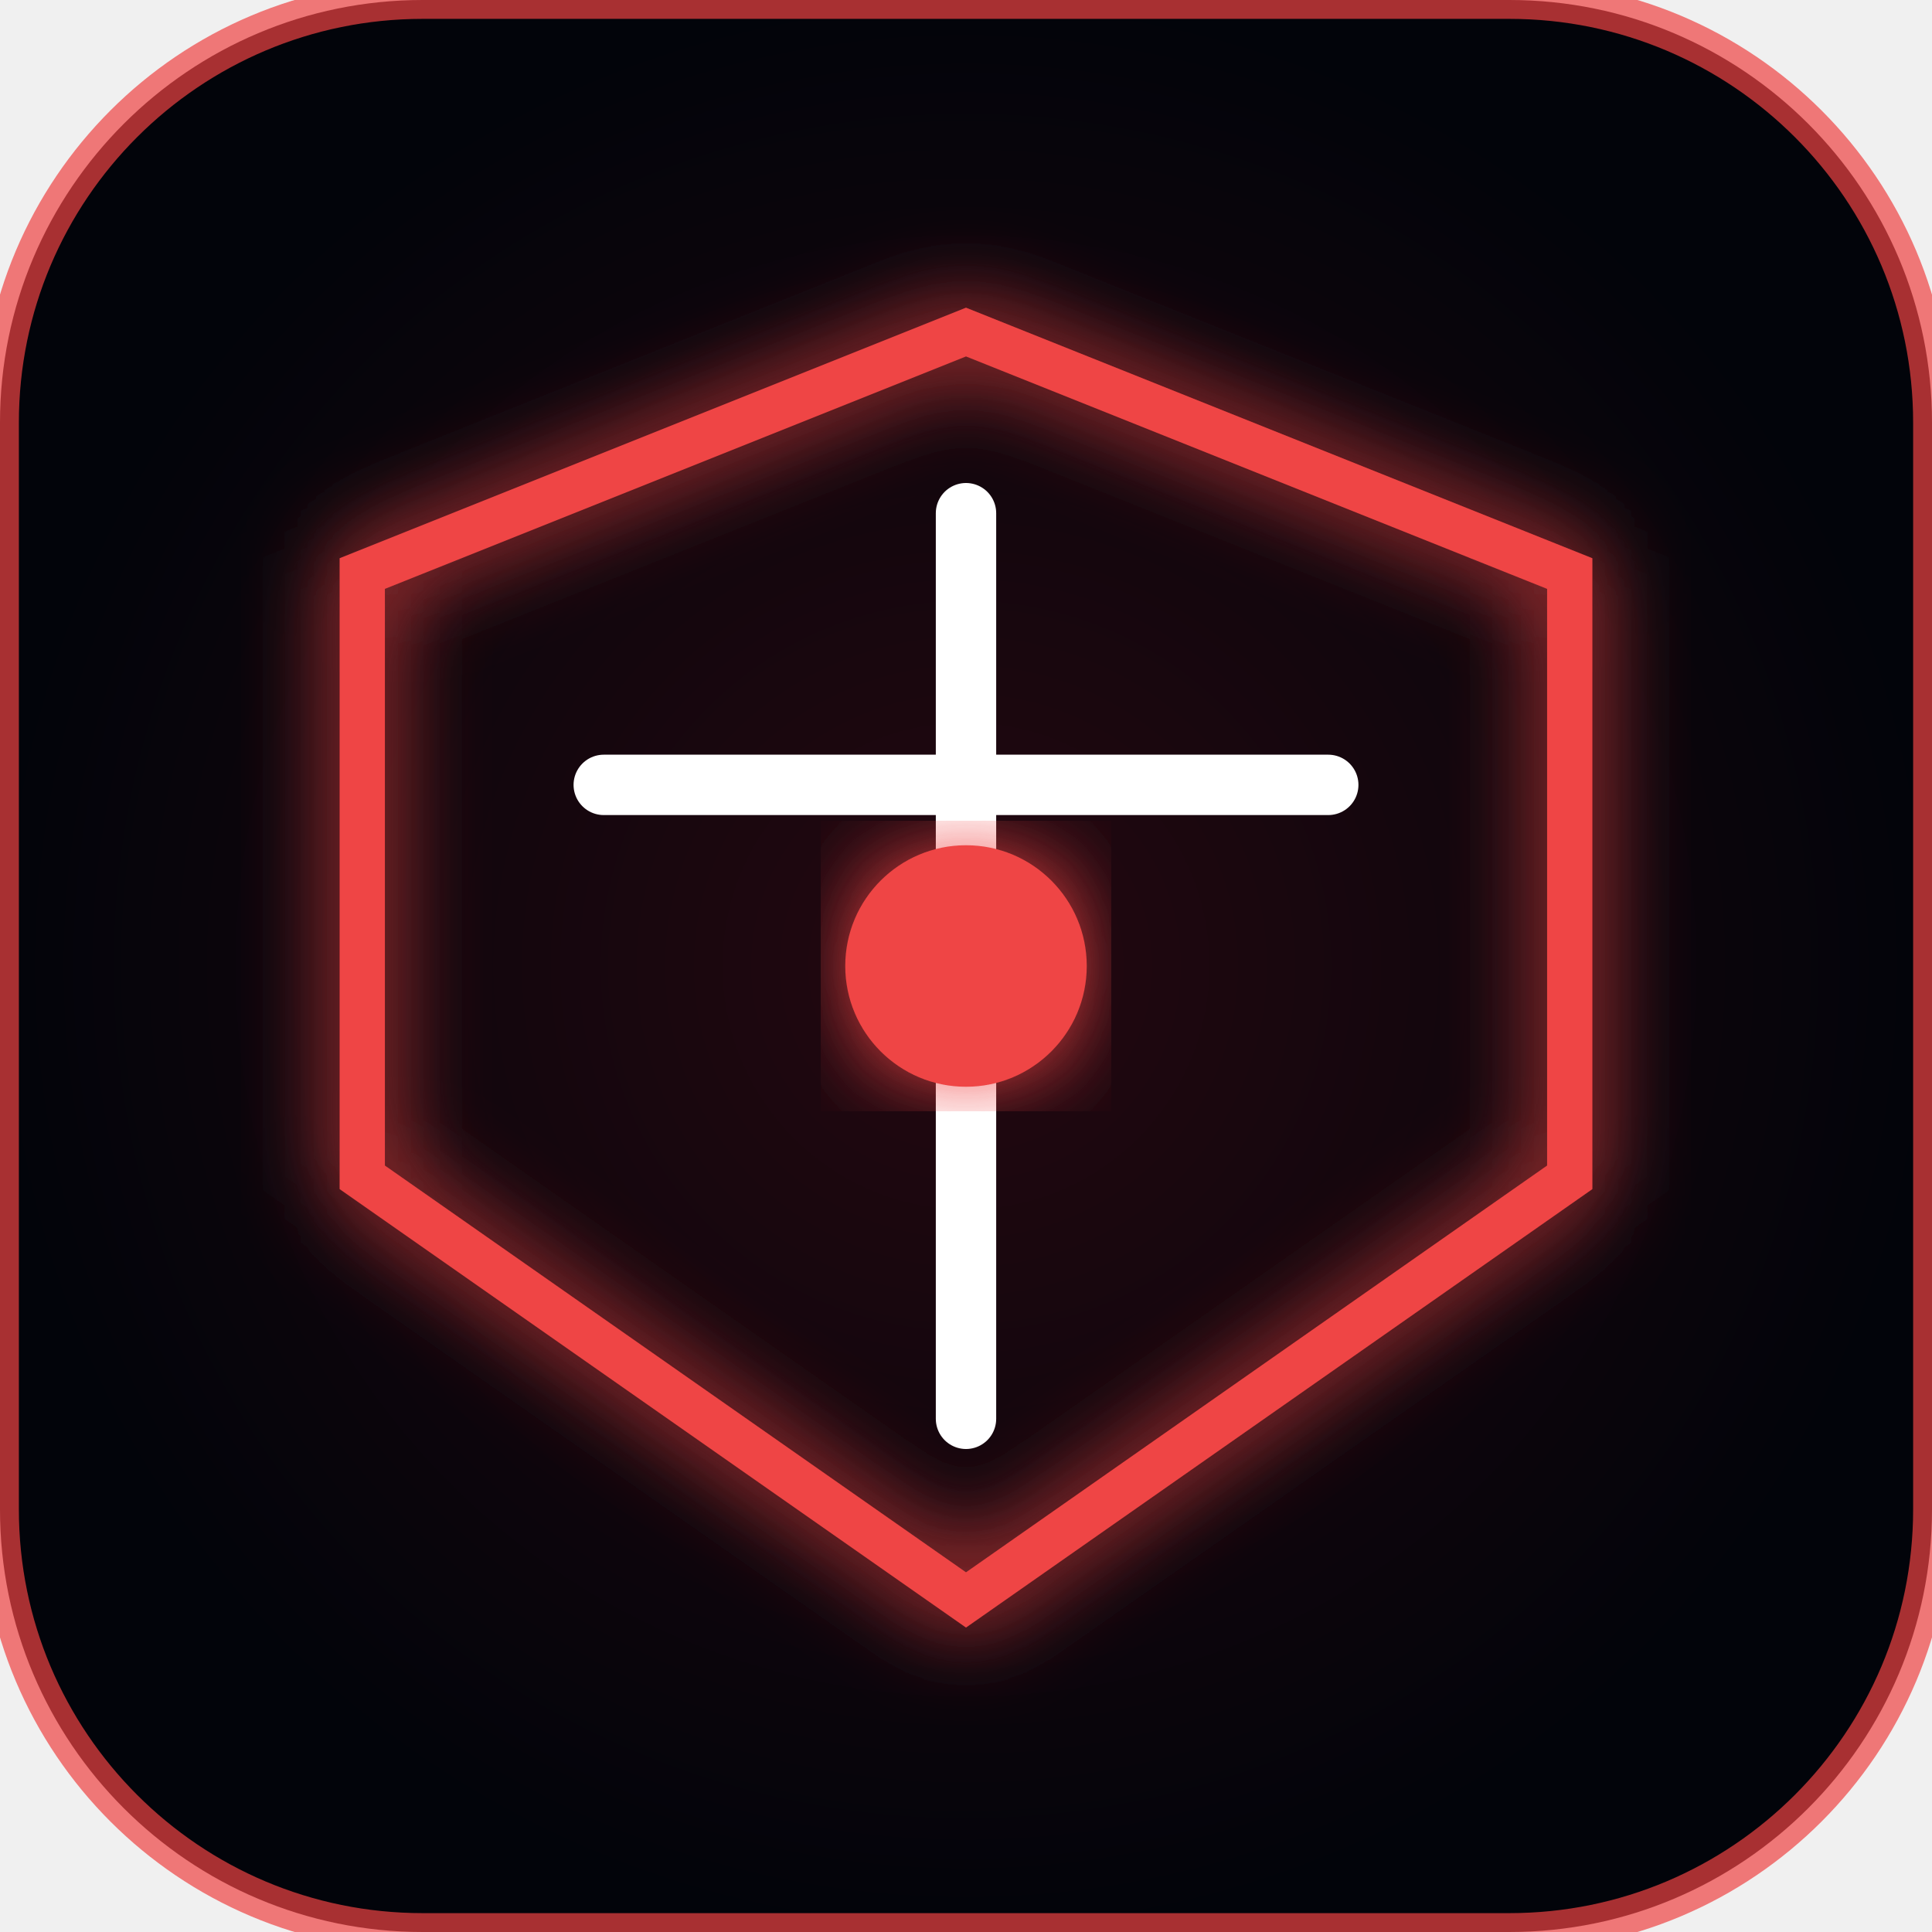
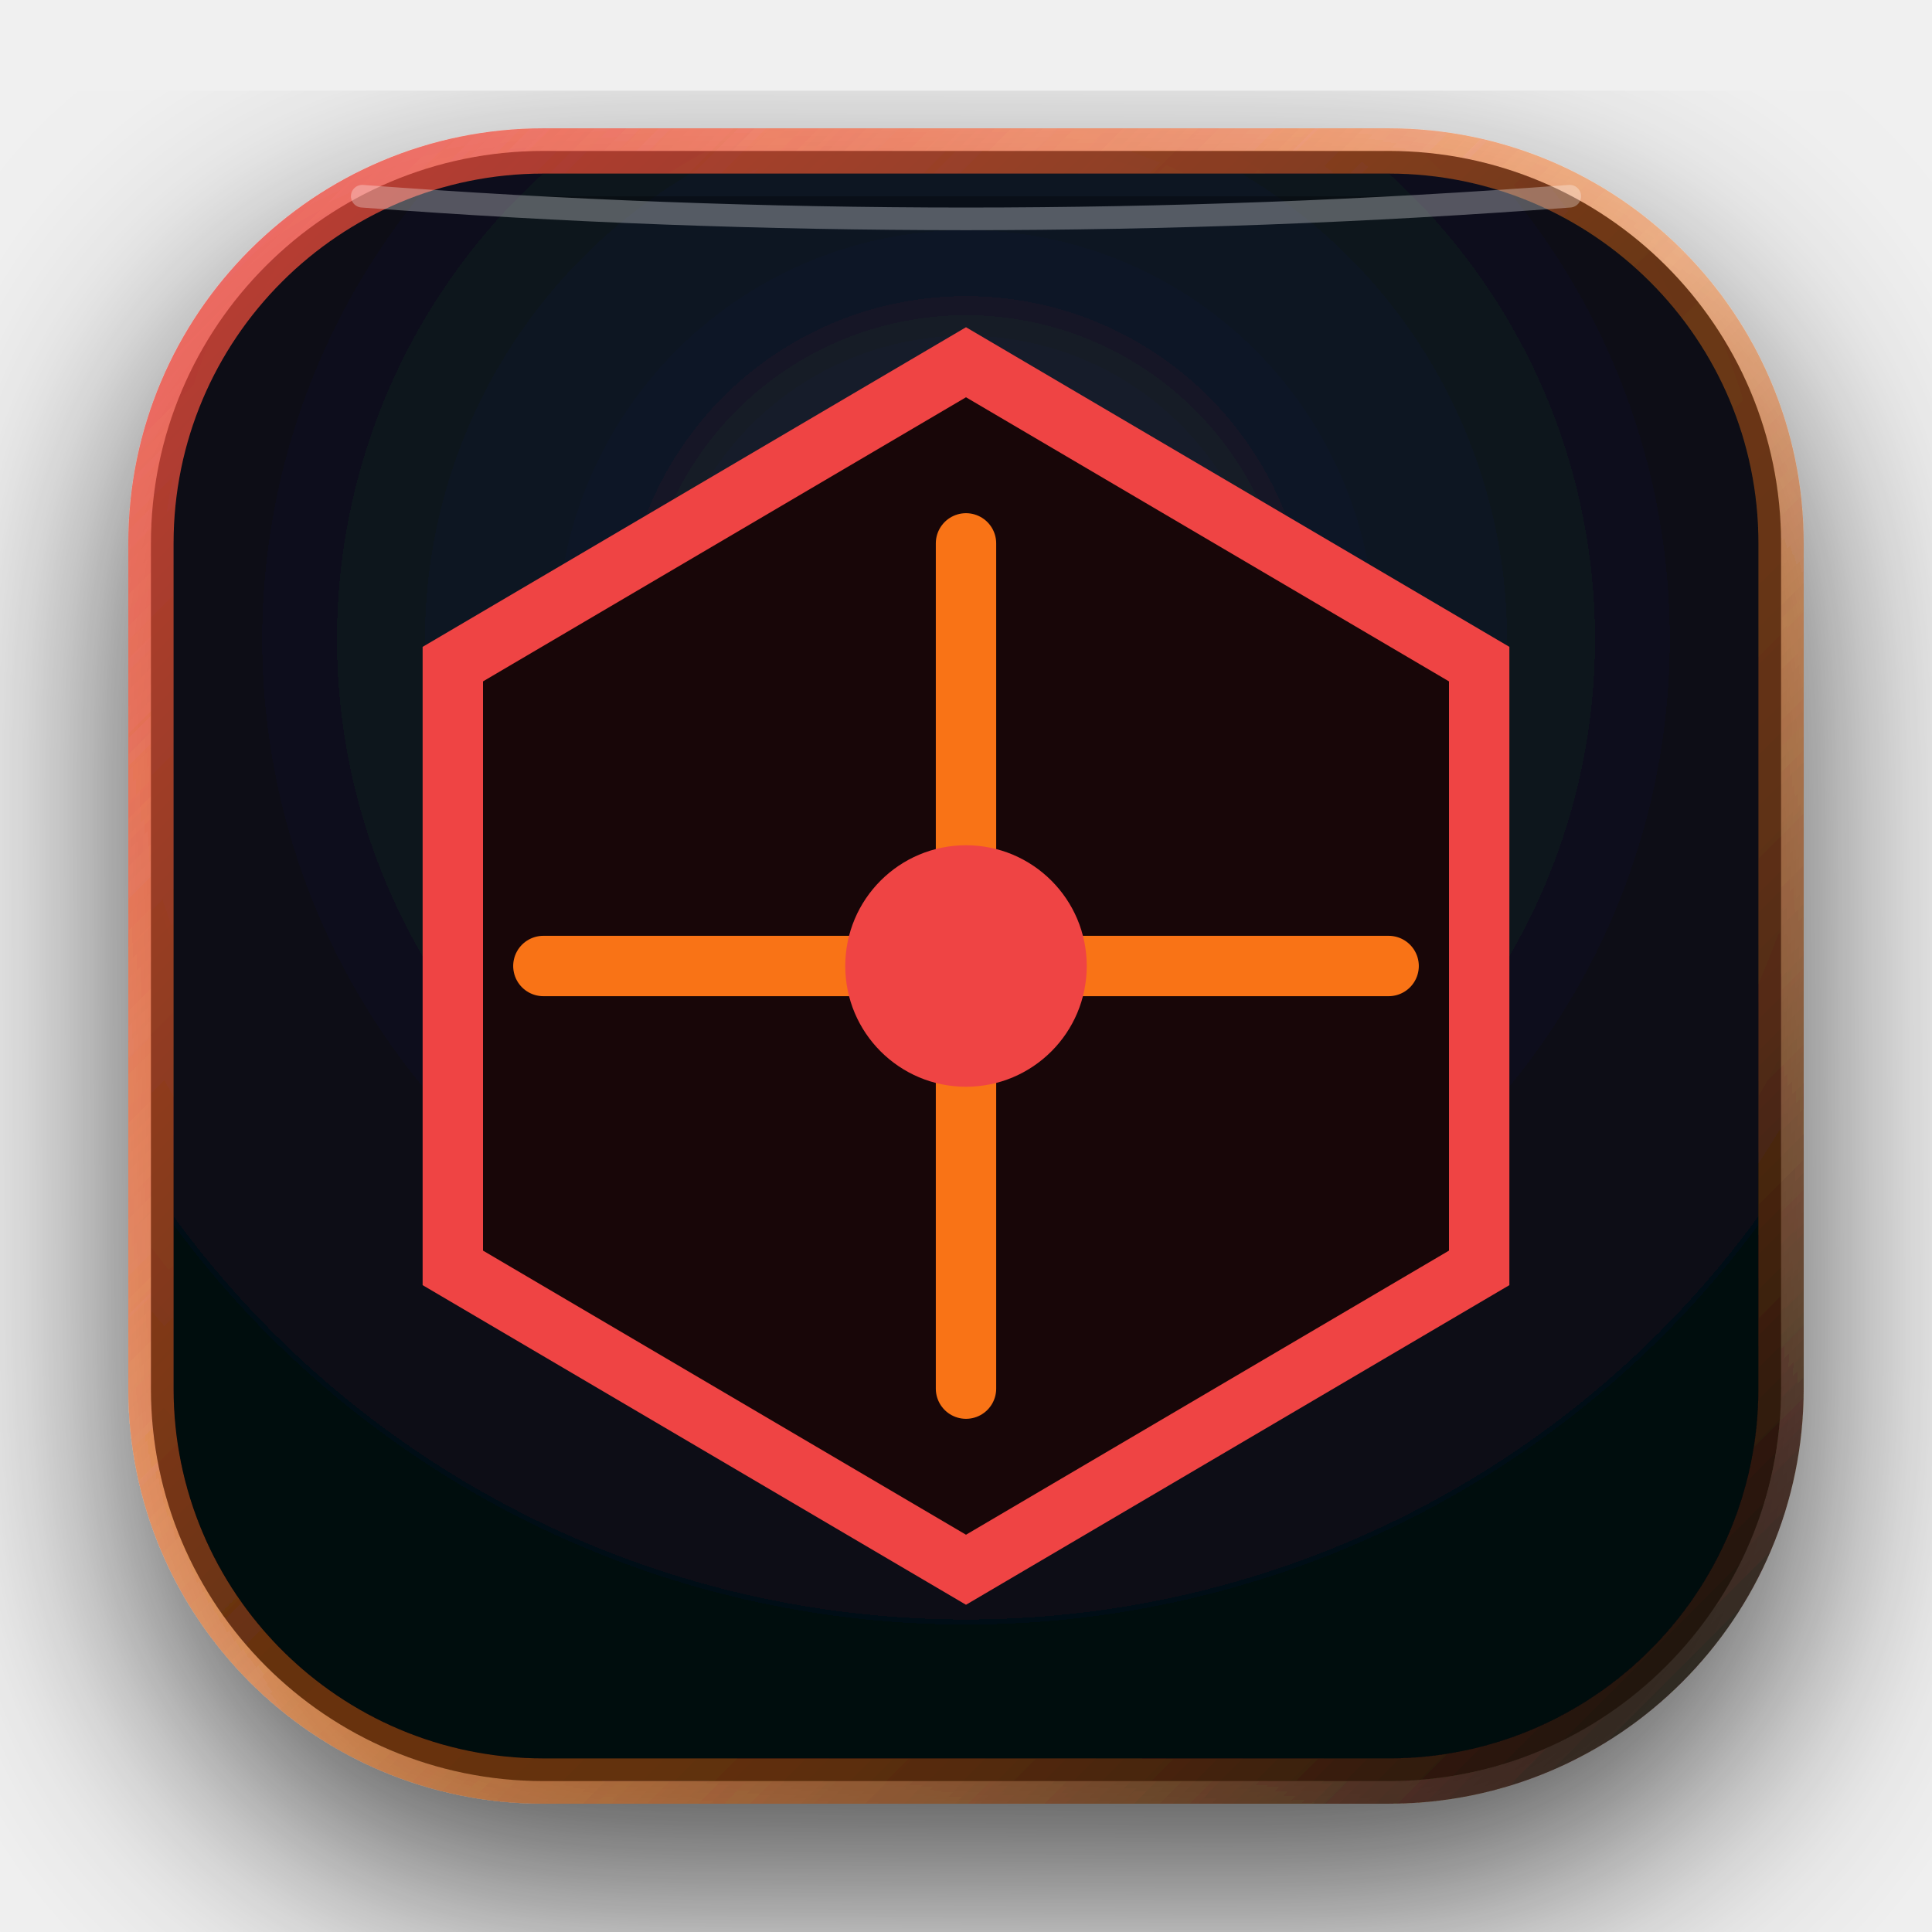
<svg xmlns="http://www.w3.org/2000/svg" viewBox="0 0 128 128">
  <defs>
-     <radialGradient id="bg_hexstrike" cx="50%" cy="50%" r="50%">
-       <stop offset="0%" stop-color="#240810" />
-       <stop offset="100%" stop-color="#02040a" />
+     <radialGradient id="bgGrad" cx="50%" cy="30%" r="70%">
+       <stop offset="0%" stop-color="#182234" />
+       <stop offset="60%" stop-color="#0b101a" />
+       <stop offset="100%" stop-color="#04070d" />
    </radialGradient>
-     <filter id="glow_hex">
-       <feGaussianBlur stdDeviation="3" result="blur" />
-       <feMerge>
-         <feMergeNode in="blur" />
-         <feMergeNode in="SourceGraphic" />
-       </feMerge>
+     <linearGradient id="rimGrad" x1="0%" y1="0%" x2="100%" y2="100%">
+       <stop offset="0%" stop-color="#ef4444" stop-opacity="0.8" />
+       <stop offset="50%" stop-color="#f97316" stop-opacity="0.4" />
+       <stop offset="100%" stop-color="#04070d" stop-opacity="0.9" />
+     </linearGradient>
+     <linearGradient id="goldGrad" x1="0%" y1="0%" x2="100%" y2="100%">
+       <stop offset="0%" stop-color="#ffd700" />
+       <stop offset="100%" stop-color="#ea580c" />
+     </linearGradient>
+     <filter id="shadow" x="-20%" y="-20%" width="140%" height="140%">
+       <feDropShadow dx="0" dy="6" stdDeviation="8" flood-color="#000000" flood-opacity="0.7" />
    </filter>
  </defs>
-   <rect width="128" height="128" rx="28" fill="url(#bg_hexstrike)" stroke="#ef4444" stroke-width="2.5" stroke-opacity="0.7" />
-   <polygon points="64,22 104,38 104,78 64,106 24,78 24,38" fill="none" stroke="#ef4444" stroke-width="3" filter="url(#glow_hex)" />
-   <line x1="64" y1="34" x2="64" y2="94" stroke="#ffffff" stroke-width="4" stroke-linecap="round" />
-   <line x1="40" y1="52" x2="88" y2="52" stroke="#ffffff" stroke-width="4" stroke-linecap="round" />
-   <circle cx="64" cy="64" r="8" fill="#ef4444" filter="url(#glow_hex)" />
+   <rect x="10" y="10" width="108" height="108" rx="26" fill="url(#bgGrad)" stroke="url(#rimGrad)" stroke-width="3" filter="url(#shadow)" />
+   <path d="M 24 13 Q 64 16 104 13" stroke="#ffffff" stroke-width="1.5" stroke-linecap="round" opacity="0.3" />
+   <polygon points="64,24 98,44 98,84 64,104 30,84 30,44" fill="#180608" stroke="#ef4444" stroke-width="4" />
+   <path d="M64,36 L64,92 M36,64 L92,64" stroke="#f97316" stroke-width="4" stroke-linecap="round" />
+   <circle cx="64" cy="64" r="8" fill="#ef4444" />
</svg>
